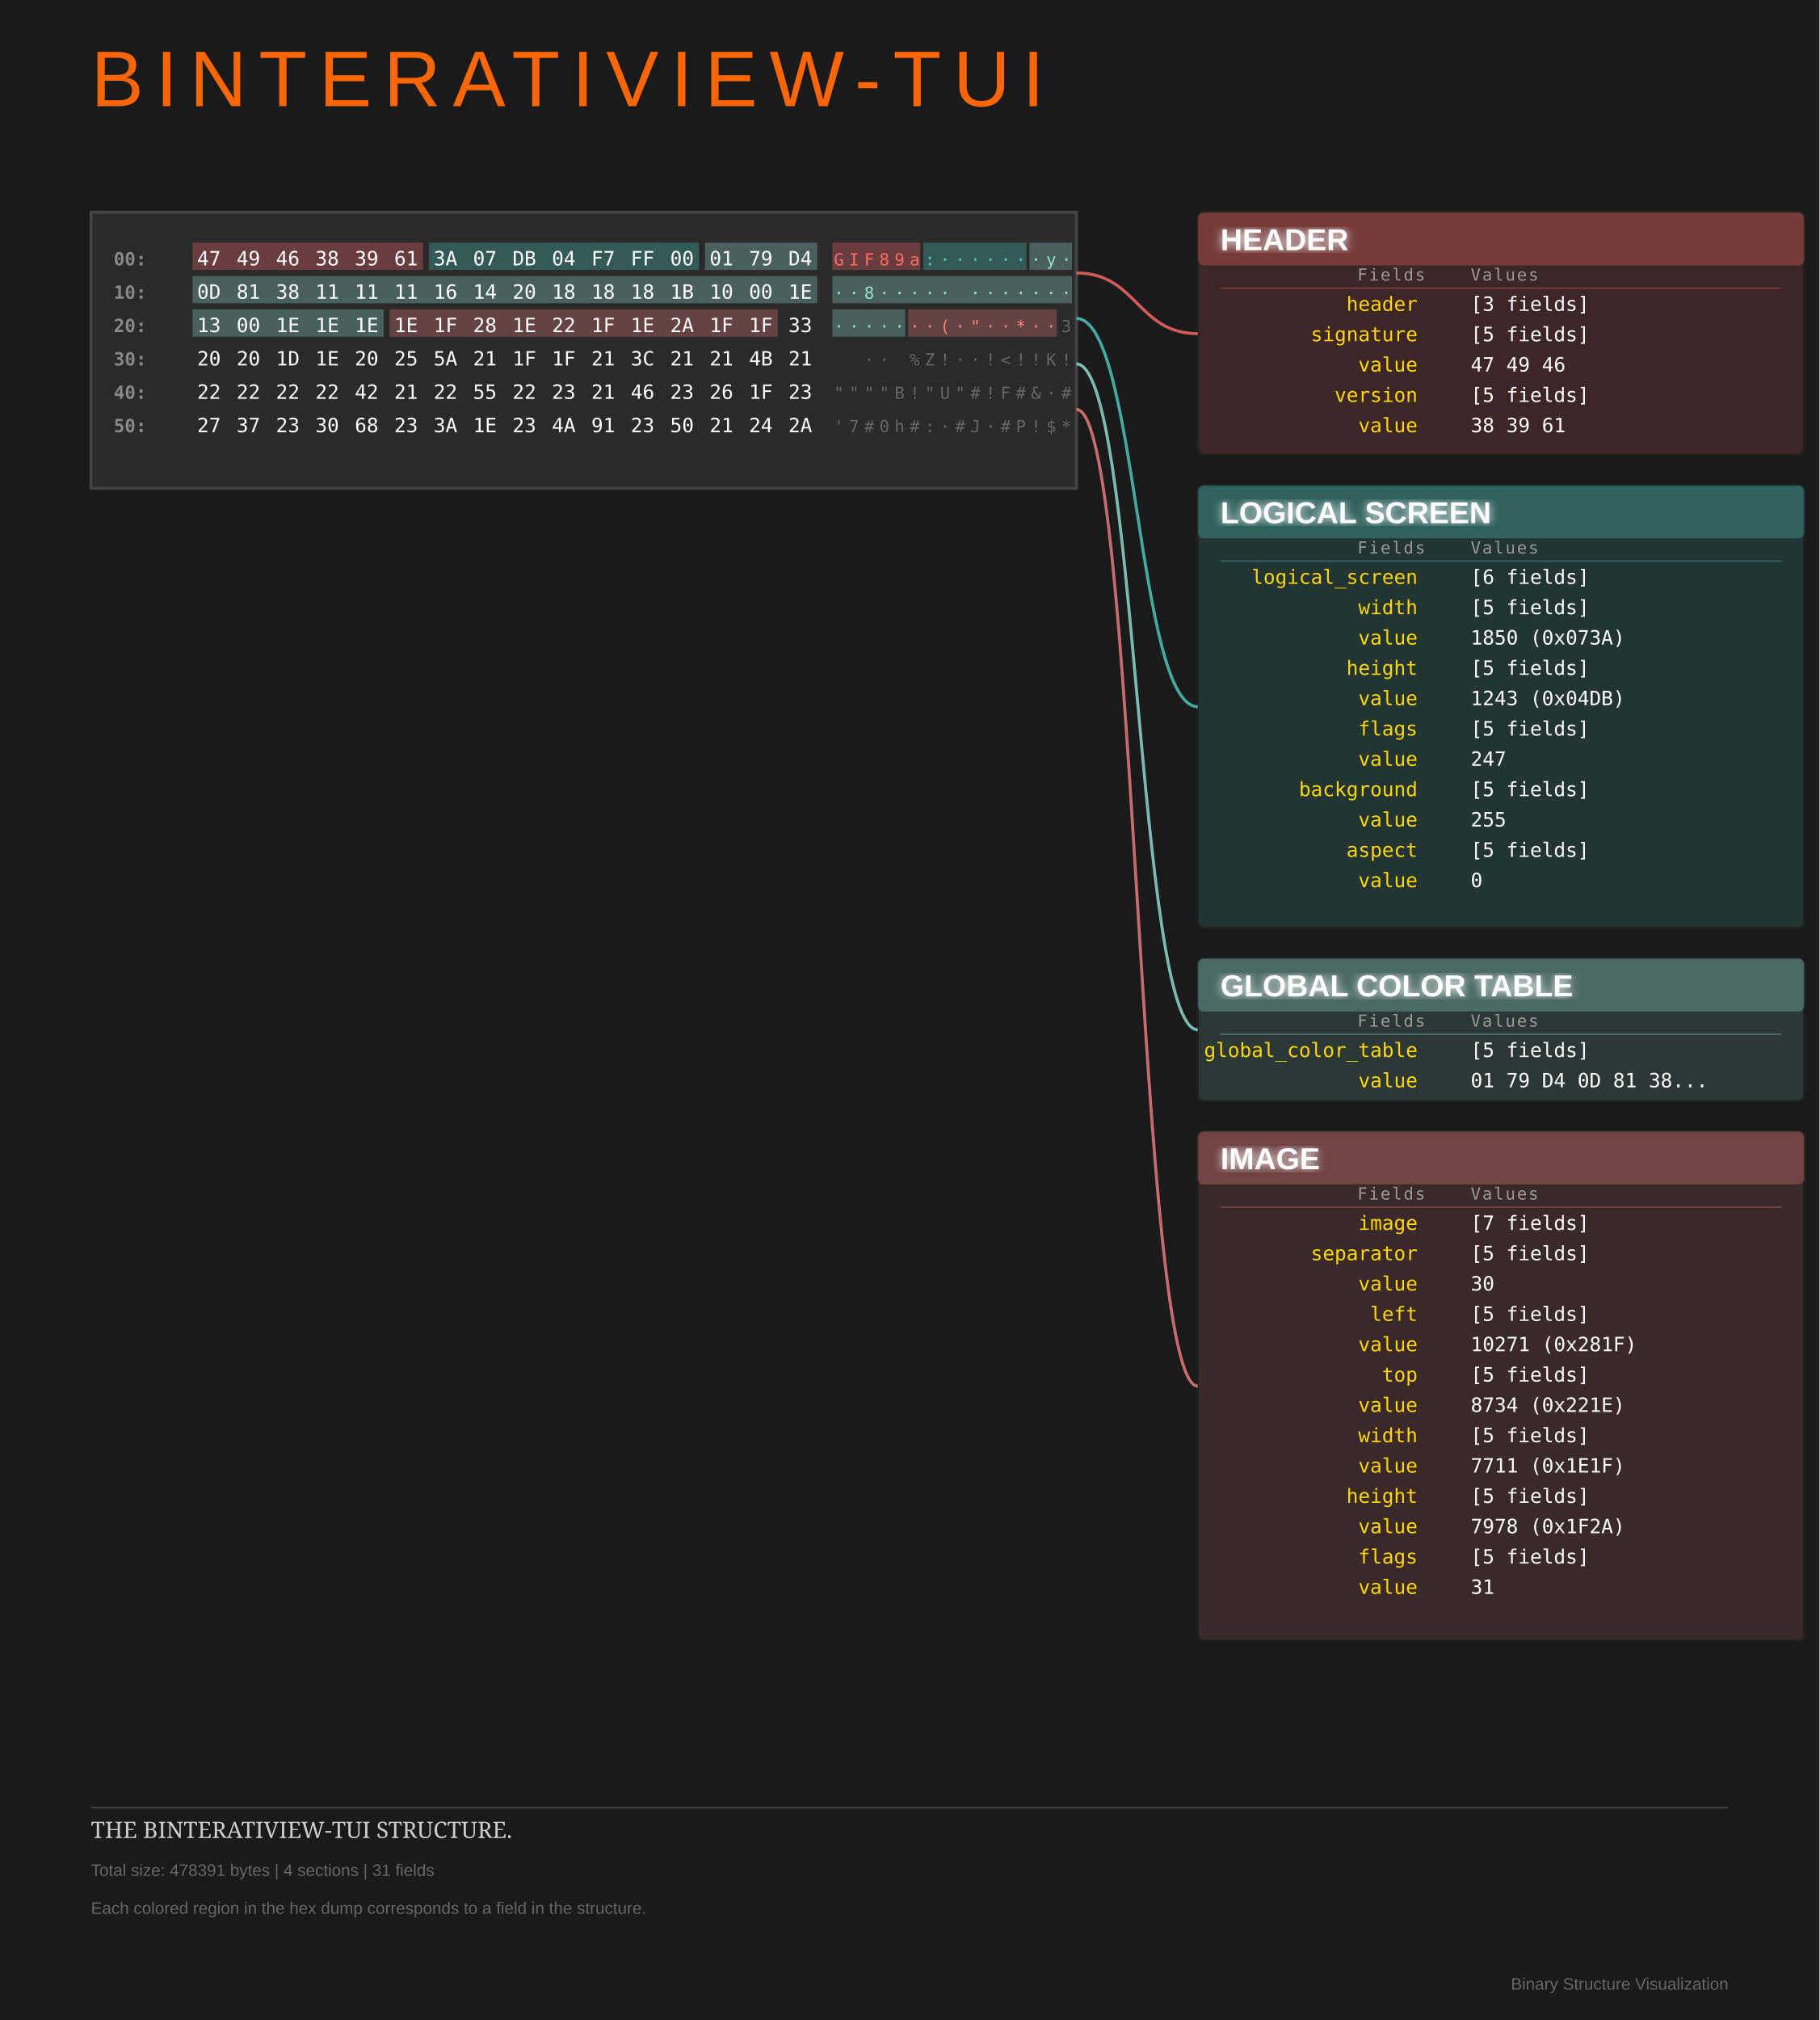
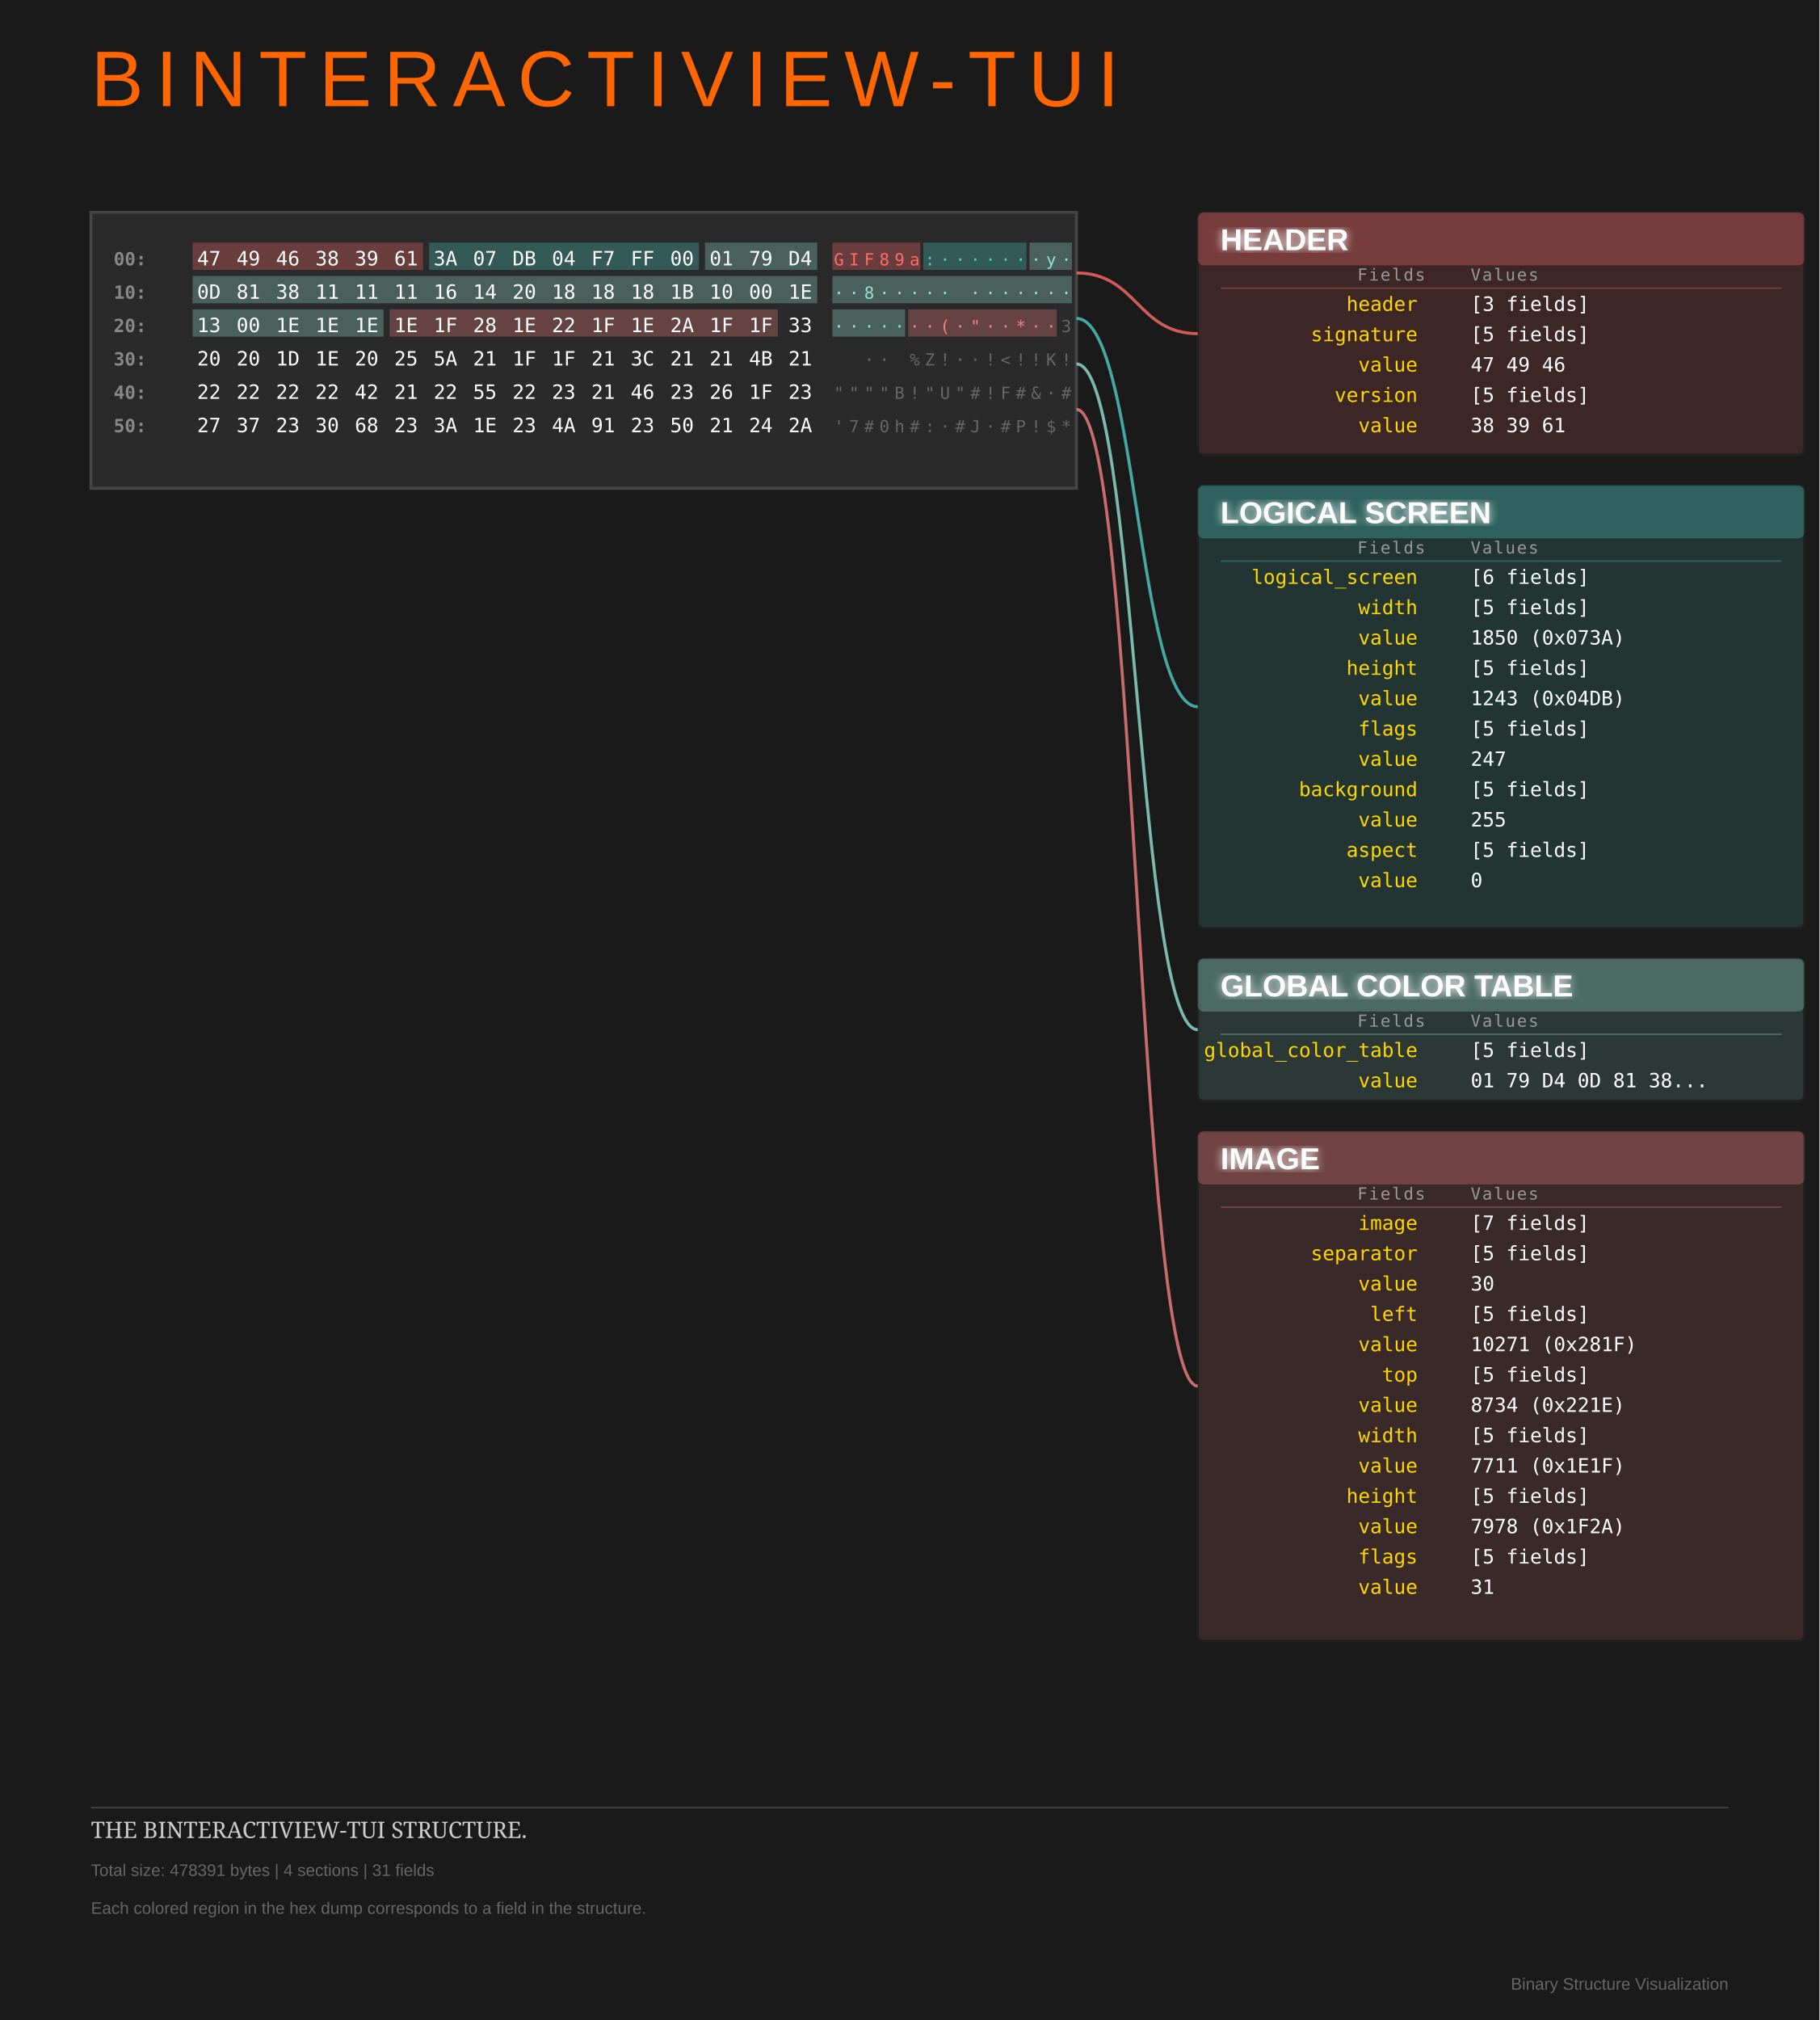
<svg xmlns="http://www.w3.org/2000/svg" width="1200" height="1332">
  <defs>
    <style>
            .background { fill: #1a1a1a; }
            .title { font-family: Arial, sans-serif; font-size: 52px; font-weight: normal; letter-spacing: 8px; word-spacing: 20px; }
            .title-orange { fill: #FF6600; }
            .title-white { fill: #FFFFFF; }
            .section-title { font-family: Arial, sans-serif; font-size: 20px; font-weight: bold; fill: #FFFFFF; }
            .field-name { font-family: Consolas, Monaco, monospace; font-size: 13px; fill: #FFD700; }
            .field-value { font-family: Consolas, Monaco, monospace; font-size: 13px; fill: #FFFFFF; }
            .field-label { font-family: Consolas, Monaco, monospace; font-size: 11px; fill: #999; text-transform: uppercase; letter-spacing: 1px; }
            .hex-text { font-family: Consolas, Monaco, monospace; font-size: 13px; font-weight: 500; fill: #FFFFFF; }
            .hex-offset { font-family: Consolas, Monaco, monospace; font-size: 12px; fill: #888; font-weight: bold; }
            .ascii-text { font-family: Consolas, Monaco, monospace; font-size: 11px; font-weight: 500; }
            .connector-line { stroke-width: 2; fill: none; opacity: 0.8; }
            .section-box { stroke: #444; stroke-width: 1.5; }
            .hex-box { fill: #2a2a2a; stroke: #444; stroke-width: 2; }
            .hex-highlight { opacity: 1; }
            .copyright { font-family: Arial, sans-serif; font-size: 11px; fill: #666; }
            .description { font-family: Georgia, serif; font-size: 15px; fill: #CCC; line-height: 1.6; }
        </style>
    <filter id="glow">
      <feGaussianBlur stdDeviation="3" result="coloredBlur" />
      <feMerge>
        <feMergeNode in="coloredBlur" />
        <feMergeNode in="SourceGraphic" />
      </feMerge>
    </filter>
  </defs>
  <rect width="1200" height="1332" class="background" />
  <text x="60" y="70" class="title">
-     <tspan class="title-orange">BINTERATIVIEW-TUI</tspan>
+     <tspan class="title-orange">BINTERACTIVIEW-TUI</tspan>
  </text>
  <rect x="60" y="140" width="650" height="182" class="hex-box" />
  <rect x="127" y="160" width="152" height="18" fill="#FF6B6B" opacity="0.3" />
  <rect x="549" y="160" width="58" height="18" fill="#FF6B6B" opacity="0.3" />
  <rect x="283" y="160" width="178" height="18" fill="#4ECDC4" opacity="0.3" />
  <rect x="609" y="160" width="68" height="18" fill="#4ECDC4" opacity="0.3" />
  <rect x="465" y="160" width="74" height="18" fill="#95E1D3" opacity="0.3" />
  <rect x="679" y="160" width="28" height="18" fill="#95E1D3" opacity="0.3" />
  <rect x="127" y="182" width="412" height="18" fill="#95E1D3" opacity="0.3" />
  <rect x="549" y="182" width="158" height="18" fill="#95E1D3" opacity="0.3" />
  <rect x="127" y="204" width="126" height="18" fill="#95E1D3" opacity="0.3" />
  <rect x="549" y="204" width="48" height="18" fill="#95E1D3" opacity="0.3" />
  <rect x="257" y="204" width="256" height="18" fill="#F38181" opacity="0.3" />
  <rect x="599" y="204" width="98" height="18" fill="#F38181" opacity="0.3" />
  <text x="75" y="175" class="hex-offset">00:</text>
  <text x="130" y="175" class="hex-text">47</text>
  <text x="156" y="175" class="hex-text">49</text>
  <text x="182" y="175" class="hex-text">46</text>
  <text x="208" y="175" class="hex-text">38</text>
  <text x="234" y="175" class="hex-text">39</text>
  <text x="260" y="175" class="hex-text">61</text>
  <text x="286" y="175" class="hex-text">3A</text>
  <text x="312" y="175" class="hex-text">07</text>
  <text x="338" y="175" class="hex-text">DB</text>
  <text x="364" y="175" class="hex-text">04</text>
  <text x="390" y="175" class="hex-text">F7</text>
  <text x="416" y="175" class="hex-text">FF</text>
  <text x="442" y="175" class="hex-text">00</text>
  <text x="468" y="175" class="hex-text">01</text>
  <text x="494" y="175" class="hex-text">79</text>
  <text x="520" y="175" class="hex-text">D4</text>
  <text x="550" y="175" class="ascii-text" fill="#FF6B6B">G</text>
  <text x="560" y="175" class="ascii-text" fill="#FF6B6B">I</text>
  <text x="570" y="175" class="ascii-text" fill="#FF6B6B">F</text>
  <text x="580" y="175" class="ascii-text" fill="#FF6B6B">8</text>
  <text x="590" y="175" class="ascii-text" fill="#FF6B6B">9</text>
  <text x="600" y="175" class="ascii-text" fill="#FF6B6B">a</text>
  <text x="610" y="175" class="ascii-text" fill="#4ECDC4">:</text>
  <text x="620" y="175" class="ascii-text" fill="#4ECDC4">·</text>
  <text x="630" y="175" class="ascii-text" fill="#4ECDC4">·</text>
  <text x="640" y="175" class="ascii-text" fill="#4ECDC4">·</text>
  <text x="650" y="175" class="ascii-text" fill="#4ECDC4">·</text>
  <text x="660" y="175" class="ascii-text" fill="#4ECDC4">·</text>
  <text x="670" y="175" class="ascii-text" fill="#4ECDC4">·</text>
  <text x="680" y="175" class="ascii-text" fill="#95E1D3">·</text>
  <text x="690" y="175" class="ascii-text" fill="#95E1D3">y</text>
  <text x="700" y="175" class="ascii-text" fill="#95E1D3">·</text>
  <text x="75" y="197" class="hex-offset">10:</text>
  <text x="130" y="197" class="hex-text">0D</text>
  <text x="156" y="197" class="hex-text">81</text>
  <text x="182" y="197" class="hex-text">38</text>
  <text x="208" y="197" class="hex-text">11</text>
  <text x="234" y="197" class="hex-text">11</text>
  <text x="260" y="197" class="hex-text">11</text>
  <text x="286" y="197" class="hex-text">16</text>
  <text x="312" y="197" class="hex-text">14</text>
  <text x="338" y="197" class="hex-text">20</text>
  <text x="364" y="197" class="hex-text">18</text>
  <text x="390" y="197" class="hex-text">18</text>
  <text x="416" y="197" class="hex-text">18</text>
  <text x="442" y="197" class="hex-text">1B</text>
  <text x="468" y="197" class="hex-text">10</text>
  <text x="494" y="197" class="hex-text">00</text>
  <text x="520" y="197" class="hex-text">1E</text>
  <text x="550" y="197" class="ascii-text" fill="#95E1D3">·</text>
  <text x="560" y="197" class="ascii-text" fill="#95E1D3">·</text>
  <text x="570" y="197" class="ascii-text" fill="#95E1D3">8</text>
  <text x="580" y="197" class="ascii-text" fill="#95E1D3">·</text>
  <text x="590" y="197" class="ascii-text" fill="#95E1D3">·</text>
  <text x="600" y="197" class="ascii-text" fill="#95E1D3">·</text>
  <text x="610" y="197" class="ascii-text" fill="#95E1D3">·</text>
  <text x="620" y="197" class="ascii-text" fill="#95E1D3">·</text>
  <text x="630" y="197" class="ascii-text" fill="#95E1D3"> </text>
  <text x="640" y="197" class="ascii-text" fill="#95E1D3">·</text>
  <text x="650" y="197" class="ascii-text" fill="#95E1D3">·</text>
  <text x="660" y="197" class="ascii-text" fill="#95E1D3">·</text>
  <text x="670" y="197" class="ascii-text" fill="#95E1D3">·</text>
  <text x="680" y="197" class="ascii-text" fill="#95E1D3">·</text>
  <text x="690" y="197" class="ascii-text" fill="#95E1D3">·</text>
  <text x="700" y="197" class="ascii-text" fill="#95E1D3">·</text>
  <text x="75" y="219" class="hex-offset">20:</text>
  <text x="130" y="219" class="hex-text">13</text>
  <text x="156" y="219" class="hex-text">00</text>
  <text x="182" y="219" class="hex-text">1E</text>
  <text x="208" y="219" class="hex-text">1E</text>
  <text x="234" y="219" class="hex-text">1E</text>
  <text x="260" y="219" class="hex-text">1E</text>
  <text x="286" y="219" class="hex-text">1F</text>
  <text x="312" y="219" class="hex-text">28</text>
  <text x="338" y="219" class="hex-text">1E</text>
  <text x="364" y="219" class="hex-text">22</text>
  <text x="390" y="219" class="hex-text">1F</text>
  <text x="416" y="219" class="hex-text">1E</text>
  <text x="442" y="219" class="hex-text">2A</text>
  <text x="468" y="219" class="hex-text">1F</text>
  <text x="494" y="219" class="hex-text">1F</text>
  <text x="520" y="219" class="hex-text">33</text>
  <text x="550" y="219" class="ascii-text" fill="#95E1D3">·</text>
  <text x="560" y="219" class="ascii-text" fill="#95E1D3">·</text>
  <text x="570" y="219" class="ascii-text" fill="#95E1D3">·</text>
  <text x="580" y="219" class="ascii-text" fill="#95E1D3">·</text>
  <text x="590" y="219" class="ascii-text" fill="#95E1D3">·</text>
  <text x="600" y="219" class="ascii-text" fill="#F38181">·</text>
  <text x="610" y="219" class="ascii-text" fill="#F38181">·</text>
  <text x="620" y="219" class="ascii-text" fill="#F38181">(</text>
  <text x="630" y="219" class="ascii-text" fill="#F38181">·</text>
  <text x="640" y="219" class="ascii-text" fill="#F38181">"</text>
  <text x="650" y="219" class="ascii-text" fill="#F38181">·</text>
  <text x="660" y="219" class="ascii-text" fill="#F38181">·</text>
  <text x="670" y="219" class="ascii-text" fill="#F38181">*</text>
  <text x="680" y="219" class="ascii-text" fill="#F38181">·</text>
  <text x="690" y="219" class="ascii-text" fill="#F38181">·</text>
  <text x="700" y="219" class="ascii-text" fill="#666">3</text>
  <text x="75" y="241" class="hex-offset">30:</text>
  <text x="130" y="241" class="hex-text">20</text>
  <text x="156" y="241" class="hex-text">20</text>
  <text x="182" y="241" class="hex-text">1D</text>
  <text x="208" y="241" class="hex-text">1E</text>
  <text x="234" y="241" class="hex-text">20</text>
  <text x="260" y="241" class="hex-text">25</text>
  <text x="286" y="241" class="hex-text">5A</text>
  <text x="312" y="241" class="hex-text">21</text>
  <text x="338" y="241" class="hex-text">1F</text>
  <text x="364" y="241" class="hex-text">1F</text>
  <text x="390" y="241" class="hex-text">21</text>
  <text x="416" y="241" class="hex-text">3C</text>
  <text x="442" y="241" class="hex-text">21</text>
  <text x="468" y="241" class="hex-text">21</text>
  <text x="494" y="241" class="hex-text">4B</text>
  <text x="520" y="241" class="hex-text">21</text>
  <text x="550" y="241" class="ascii-text" fill="#666"> </text>
  <text x="560" y="241" class="ascii-text" fill="#666"> </text>
  <text x="570" y="241" class="ascii-text" fill="#666">·</text>
  <text x="580" y="241" class="ascii-text" fill="#666">·</text>
  <text x="590" y="241" class="ascii-text" fill="#666"> </text>
  <text x="600" y="241" class="ascii-text" fill="#666">%</text>
  <text x="610" y="241" class="ascii-text" fill="#666">Z</text>
  <text x="620" y="241" class="ascii-text" fill="#666">!</text>
  <text x="630" y="241" class="ascii-text" fill="#666">·</text>
  <text x="640" y="241" class="ascii-text" fill="#666">·</text>
  <text x="650" y="241" class="ascii-text" fill="#666">!</text>
  <text x="660" y="241" class="ascii-text" fill="#666">&lt;</text>
  <text x="670" y="241" class="ascii-text" fill="#666">!</text>
  <text x="680" y="241" class="ascii-text" fill="#666">!</text>
  <text x="690" y="241" class="ascii-text" fill="#666">K</text>
  <text x="700" y="241" class="ascii-text" fill="#666">!</text>
  <text x="75" y="263" class="hex-offset">40:</text>
  <text x="130" y="263" class="hex-text">22</text>
  <text x="156" y="263" class="hex-text">22</text>
  <text x="182" y="263" class="hex-text">22</text>
  <text x="208" y="263" class="hex-text">22</text>
  <text x="234" y="263" class="hex-text">42</text>
  <text x="260" y="263" class="hex-text">21</text>
  <text x="286" y="263" class="hex-text">22</text>
  <text x="312" y="263" class="hex-text">55</text>
  <text x="338" y="263" class="hex-text">22</text>
  <text x="364" y="263" class="hex-text">23</text>
  <text x="390" y="263" class="hex-text">21</text>
  <text x="416" y="263" class="hex-text">46</text>
  <text x="442" y="263" class="hex-text">23</text>
  <text x="468" y="263" class="hex-text">26</text>
  <text x="494" y="263" class="hex-text">1F</text>
  <text x="520" y="263" class="hex-text">23</text>
  <text x="550" y="263" class="ascii-text" fill="#666">"</text>
  <text x="560" y="263" class="ascii-text" fill="#666">"</text>
  <text x="570" y="263" class="ascii-text" fill="#666">"</text>
  <text x="580" y="263" class="ascii-text" fill="#666">"</text>
  <text x="590" y="263" class="ascii-text" fill="#666">B</text>
  <text x="600" y="263" class="ascii-text" fill="#666">!</text>
  <text x="610" y="263" class="ascii-text" fill="#666">"</text>
  <text x="620" y="263" class="ascii-text" fill="#666">U</text>
  <text x="630" y="263" class="ascii-text" fill="#666">"</text>
  <text x="640" y="263" class="ascii-text" fill="#666">#</text>
  <text x="650" y="263" class="ascii-text" fill="#666">!</text>
  <text x="660" y="263" class="ascii-text" fill="#666">F</text>
  <text x="670" y="263" class="ascii-text" fill="#666">#</text>
  <text x="680" y="263" class="ascii-text" fill="#666">&amp;</text>
  <text x="690" y="263" class="ascii-text" fill="#666">·</text>
  <text x="700" y="263" class="ascii-text" fill="#666">#</text>
  <text x="75" y="285" class="hex-offset">50:</text>
  <text x="130" y="285" class="hex-text">27</text>
  <text x="156" y="285" class="hex-text">37</text>
  <text x="182" y="285" class="hex-text">23</text>
  <text x="208" y="285" class="hex-text">30</text>
  <text x="234" y="285" class="hex-text">68</text>
  <text x="260" y="285" class="hex-text">23</text>
  <text x="286" y="285" class="hex-text">3A</text>
  <text x="312" y="285" class="hex-text">1E</text>
  <text x="338" y="285" class="hex-text">23</text>
  <text x="364" y="285" class="hex-text">4A</text>
  <text x="390" y="285" class="hex-text">91</text>
  <text x="416" y="285" class="hex-text">23</text>
  <text x="442" y="285" class="hex-text">50</text>
  <text x="468" y="285" class="hex-text">21</text>
  <text x="494" y="285" class="hex-text">24</text>
  <text x="520" y="285" class="hex-text">2A</text>
  <text x="550" y="285" class="ascii-text" fill="#666">'</text>
  <text x="560" y="285" class="ascii-text" fill="#666">7</text>
  <text x="570" y="285" class="ascii-text" fill="#666">#</text>
  <text x="580" y="285" class="ascii-text" fill="#666">0</text>
  <text x="590" y="285" class="ascii-text" fill="#666">h</text>
  <text x="600" y="285" class="ascii-text" fill="#666">#</text>
  <text x="610" y="285" class="ascii-text" fill="#666">:</text>
  <text x="620" y="285" class="ascii-text" fill="#666">·</text>
  <text x="630" y="285" class="ascii-text" fill="#666">#</text>
  <text x="640" y="285" class="ascii-text" fill="#666">J</text>
  <text x="650" y="285" class="ascii-text" fill="#666">·</text>
  <text x="660" y="285" class="ascii-text" fill="#666">#</text>
  <text x="670" y="285" class="ascii-text" fill="#666">P</text>
  <text x="680" y="285" class="ascii-text" fill="#666">!</text>
  <text x="690" y="285" class="ascii-text" fill="#666">$</text>
  <text x="700" y="285" class="ascii-text" fill="#666">*</text>
  <rect x="790" y="140" width="400" height="160" rx="4" fill="#FF6B6B" opacity="0.15" stroke="#FF6B6B" class="section-box" />
  <rect x="790" y="140" width="400" height="35" rx="4" fill="#FF6B6B" opacity="0.3" />
  <text x="805" y="165" class="section-title" filter="url(#glow)">HEADER</text>
  <path d="M 710 180                            C 750.0 180, 750.0 220,                            790 220" class="connector-line" stroke="#FF6B6B" />
  <text x="940" y="185" text-anchor="end" class="field-label">Fields</text>
  <text x="970" y="185" class="field-label">Values</text>
  <line x1="805" y1="190" x2="1175" y2="190" stroke="#FF6B6B" stroke-width="1" opacity="0.3" />
  <text x="935" y="205" text-anchor="end" class="field-name">header</text>
  <text x="970" y="205" class="field-value">[3 fields]</text>
  <text x="935" y="225" text-anchor="end" class="field-name">signature</text>
  <text x="970" y="225" class="field-value">[5 fields]</text>
  <text x="935" y="245" text-anchor="end" class="field-name">value</text>
  <text x="970" y="245" class="field-value">47 49 46</text>
  <text x="935" y="265" text-anchor="end" class="field-name">version</text>
  <text x="970" y="265" class="field-value">[5 fields]</text>
  <text x="935" y="285" text-anchor="end" class="field-name">value</text>
  <text x="970" y="285" class="field-value">38 39 61</text>
  <rect x="790" y="320" width="400" height="292" rx="4" fill="#4ECDC4" opacity="0.15" stroke="#4ECDC4" class="section-box" />
  <rect x="790" y="320" width="400" height="35" rx="4" fill="#4ECDC4" opacity="0.3" />
  <text x="805" y="345" class="section-title" filter="url(#glow)">LOGICAL SCREEN</text>
  <path d="M 710 210                            C 750.0 210, 750.0 466,                            790 466" class="connector-line" stroke="#4ECDC4" />
  <text x="940" y="365" text-anchor="end" class="field-label">Fields</text>
  <text x="970" y="365" class="field-label">Values</text>
  <line x1="805" y1="370" x2="1175" y2="370" stroke="#4ECDC4" stroke-width="1" opacity="0.3" />
  <text x="935" y="385" text-anchor="end" class="field-name">logical_screen</text>
  <text x="970" y="385" class="field-value">[6 fields]</text>
  <text x="935" y="405" text-anchor="end" class="field-name">width</text>
  <text x="970" y="405" class="field-value">[5 fields]</text>
  <text x="935" y="425" text-anchor="end" class="field-name">value</text>
  <text x="970" y="425" class="field-value">1850 (0x073A)</text>
  <text x="935" y="445" text-anchor="end" class="field-name">height</text>
  <text x="970" y="445" class="field-value">[5 fields]</text>
  <text x="935" y="465" text-anchor="end" class="field-name">value</text>
  <text x="970" y="465" class="field-value">1243 (0x04DB)</text>
  <text x="935" y="485" text-anchor="end" class="field-name">flags</text>
  <text x="970" y="485" class="field-value">[5 fields]</text>
  <text x="935" y="505" text-anchor="end" class="field-name">value</text>
  <text x="970" y="505" class="field-value">247</text>
  <text x="935" y="525" text-anchor="end" class="field-name">background</text>
  <text x="970" y="525" class="field-value">[5 fields]</text>
  <text x="935" y="545" text-anchor="end" class="field-name">value</text>
  <text x="970" y="545" class="field-value">255</text>
  <text x="935" y="565" text-anchor="end" class="field-name">aspect</text>
  <text x="970" y="565" class="field-value">[5 fields]</text>
  <text x="935" y="585" text-anchor="end" class="field-name">value</text>
  <text x="970" y="585" class="field-value">0</text>
  <rect x="790" y="632" width="400" height="94" rx="4" fill="#95E1D3" opacity="0.15" stroke="#95E1D3" class="section-box" />
  <rect x="790" y="632" width="400" height="35" rx="4" fill="#95E1D3" opacity="0.3" />
  <text x="805" y="657" class="section-title" filter="url(#glow)">GLOBAL COLOR TABLE</text>
  <path d="M 710 240                            C 750.0 240, 750.0 679,                            790 679" class="connector-line" stroke="#95E1D3" />
  <text x="940" y="677" text-anchor="end" class="field-label">Fields</text>
  <text x="970" y="677" class="field-label">Values</text>
  <line x1="805" y1="682" x2="1175" y2="682" stroke="#95E1D3" stroke-width="1" opacity="0.3" />
  <text x="935" y="697" text-anchor="end" class="field-name">global_color_table</text>
  <text x="970" y="697" class="field-value">[5 fields]</text>
  <text x="935" y="717" text-anchor="end" class="field-name">value</text>
  <text x="970" y="717" class="field-value">01 79 D4 0D 81 38...</text>
  <rect x="790" y="746" width="400" height="336" rx="4" fill="#F38181" opacity="0.15" stroke="#F38181" class="section-box" />
  <rect x="790" y="746" width="400" height="35" rx="4" fill="#F38181" opacity="0.3" />
  <text x="805" y="771" class="section-title" filter="url(#glow)">IMAGE</text>
  <path d="M 710 270                            C 750.0 270, 750.0 914,                            790 914" class="connector-line" stroke="#F38181" />
  <text x="940" y="791" text-anchor="end" class="field-label">Fields</text>
  <text x="970" y="791" class="field-label">Values</text>
  <line x1="805" y1="796" x2="1175" y2="796" stroke="#F38181" stroke-width="1" opacity="0.3" />
  <text x="935" y="811" text-anchor="end" class="field-name">image</text>
  <text x="970" y="811" class="field-value">[7 fields]</text>
  <text x="935" y="831" text-anchor="end" class="field-name">separator</text>
  <text x="970" y="831" class="field-value">[5 fields]</text>
  <text x="935" y="851" text-anchor="end" class="field-name">value</text>
  <text x="970" y="851" class="field-value">30</text>
  <text x="935" y="871" text-anchor="end" class="field-name">left</text>
  <text x="970" y="871" class="field-value">[5 fields]</text>
  <text x="935" y="891" text-anchor="end" class="field-name">value</text>
  <text x="970" y="891" class="field-value">10271 (0x281F)</text>
  <text x="935" y="911" text-anchor="end" class="field-name">top</text>
  <text x="970" y="911" class="field-value">[5 fields]</text>
  <text x="935" y="931" text-anchor="end" class="field-name">value</text>
  <text x="970" y="931" class="field-value">8734 (0x221E)</text>
  <text x="935" y="951" text-anchor="end" class="field-name">width</text>
  <text x="970" y="951" class="field-value">[5 fields]</text>
  <text x="935" y="971" text-anchor="end" class="field-name">value</text>
  <text x="970" y="971" class="field-value">7711 (0x1E1F)</text>
  <text x="935" y="991" text-anchor="end" class="field-name">height</text>
  <text x="970" y="991" class="field-value">[5 fields]</text>
  <text x="935" y="1011" text-anchor="end" class="field-name">value</text>
  <text x="970" y="1011" class="field-value">7978 (0x1F2A)</text>
  <text x="935" y="1031" text-anchor="end" class="field-name">flags</text>
  <text x="970" y="1031" class="field-value">[5 fields]</text>
  <text x="935" y="1051" text-anchor="end" class="field-name">value</text>
  <text x="970" y="1051" class="field-value">31</text>
  <line x1="60" y1="1192" x2="1140" y2="1192" stroke="#444" stroke-width="1" />
-   <text x="60" y="1212" class="description">THE BINTERATIVIEW-TUI STRUCTURE.</text>
+   <text x="60" y="1212" class="description">THE BINTERACTIVIEW-TUI STRUCTURE.</text>
  <text x="60" y="1237" class="copyright">Total size: 478391 bytes | 4 sections | 31 fields</text>
  <text x="60" y="1262" class="copyright">Each colored region in the hex dump corresponds to a field in the structure.</text>
  <text x="1140" y="1312" text-anchor="end" class="copyright">Binary Structure Visualization</text>
</svg>
